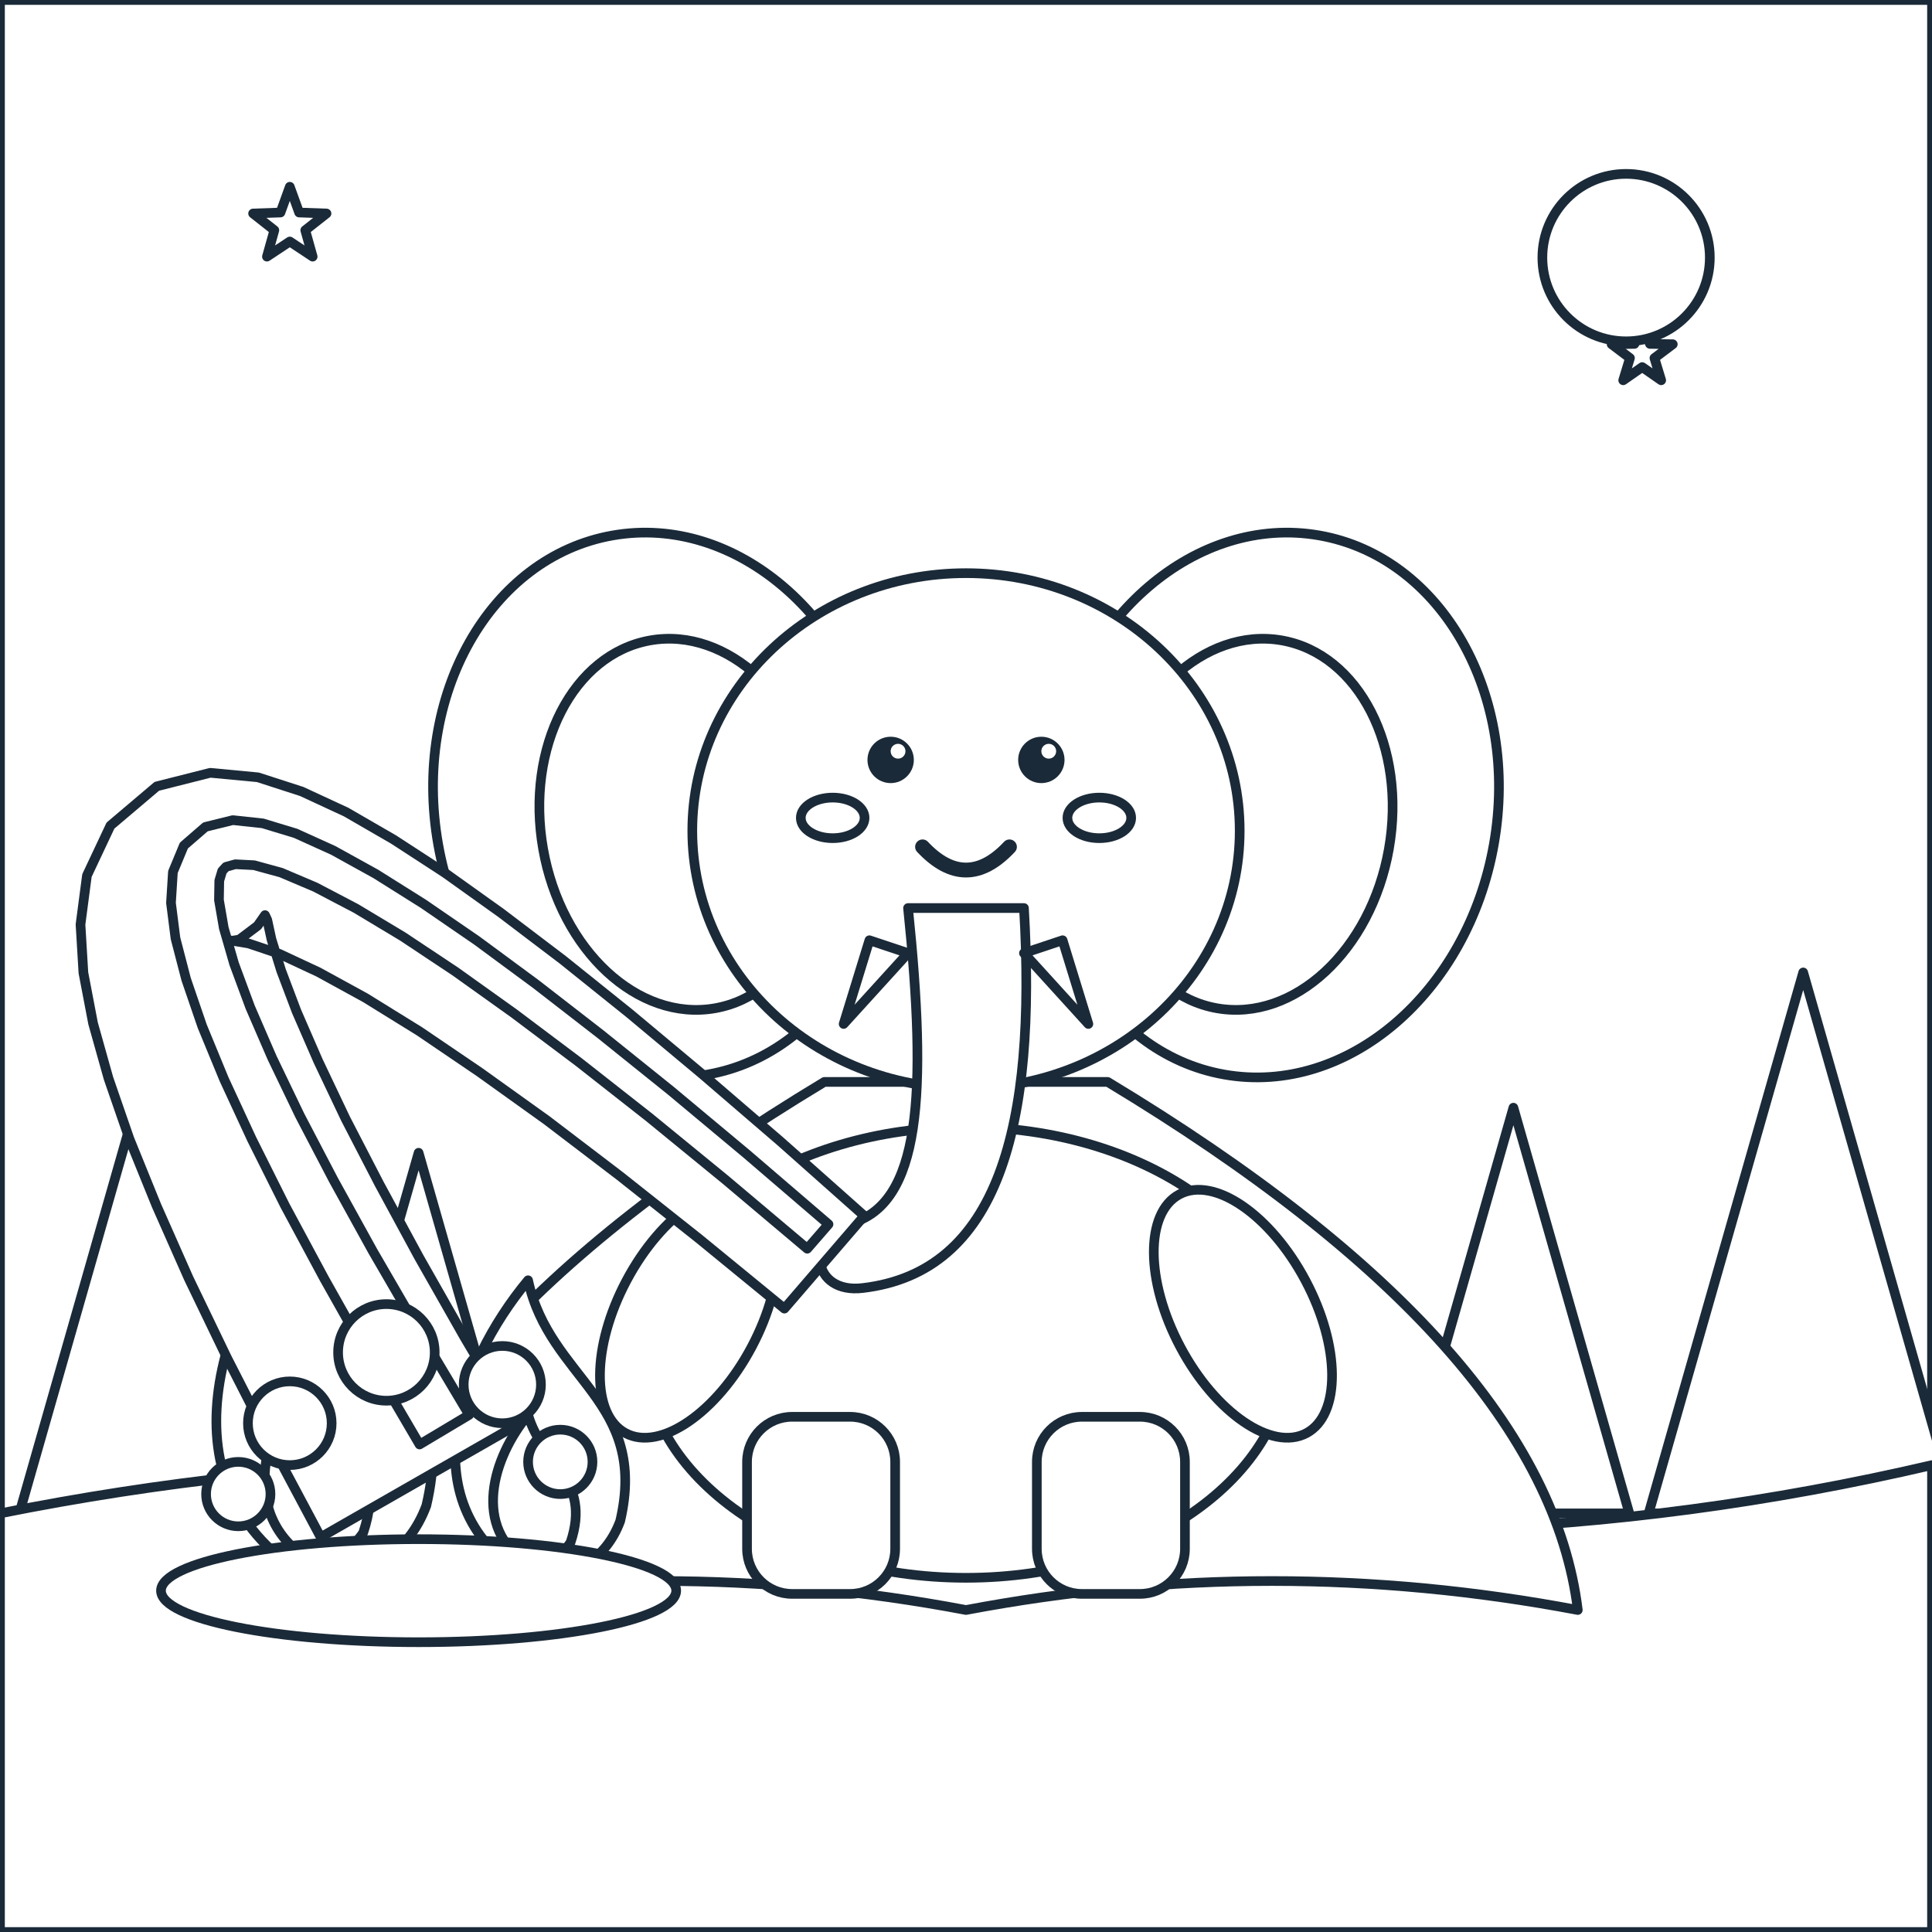
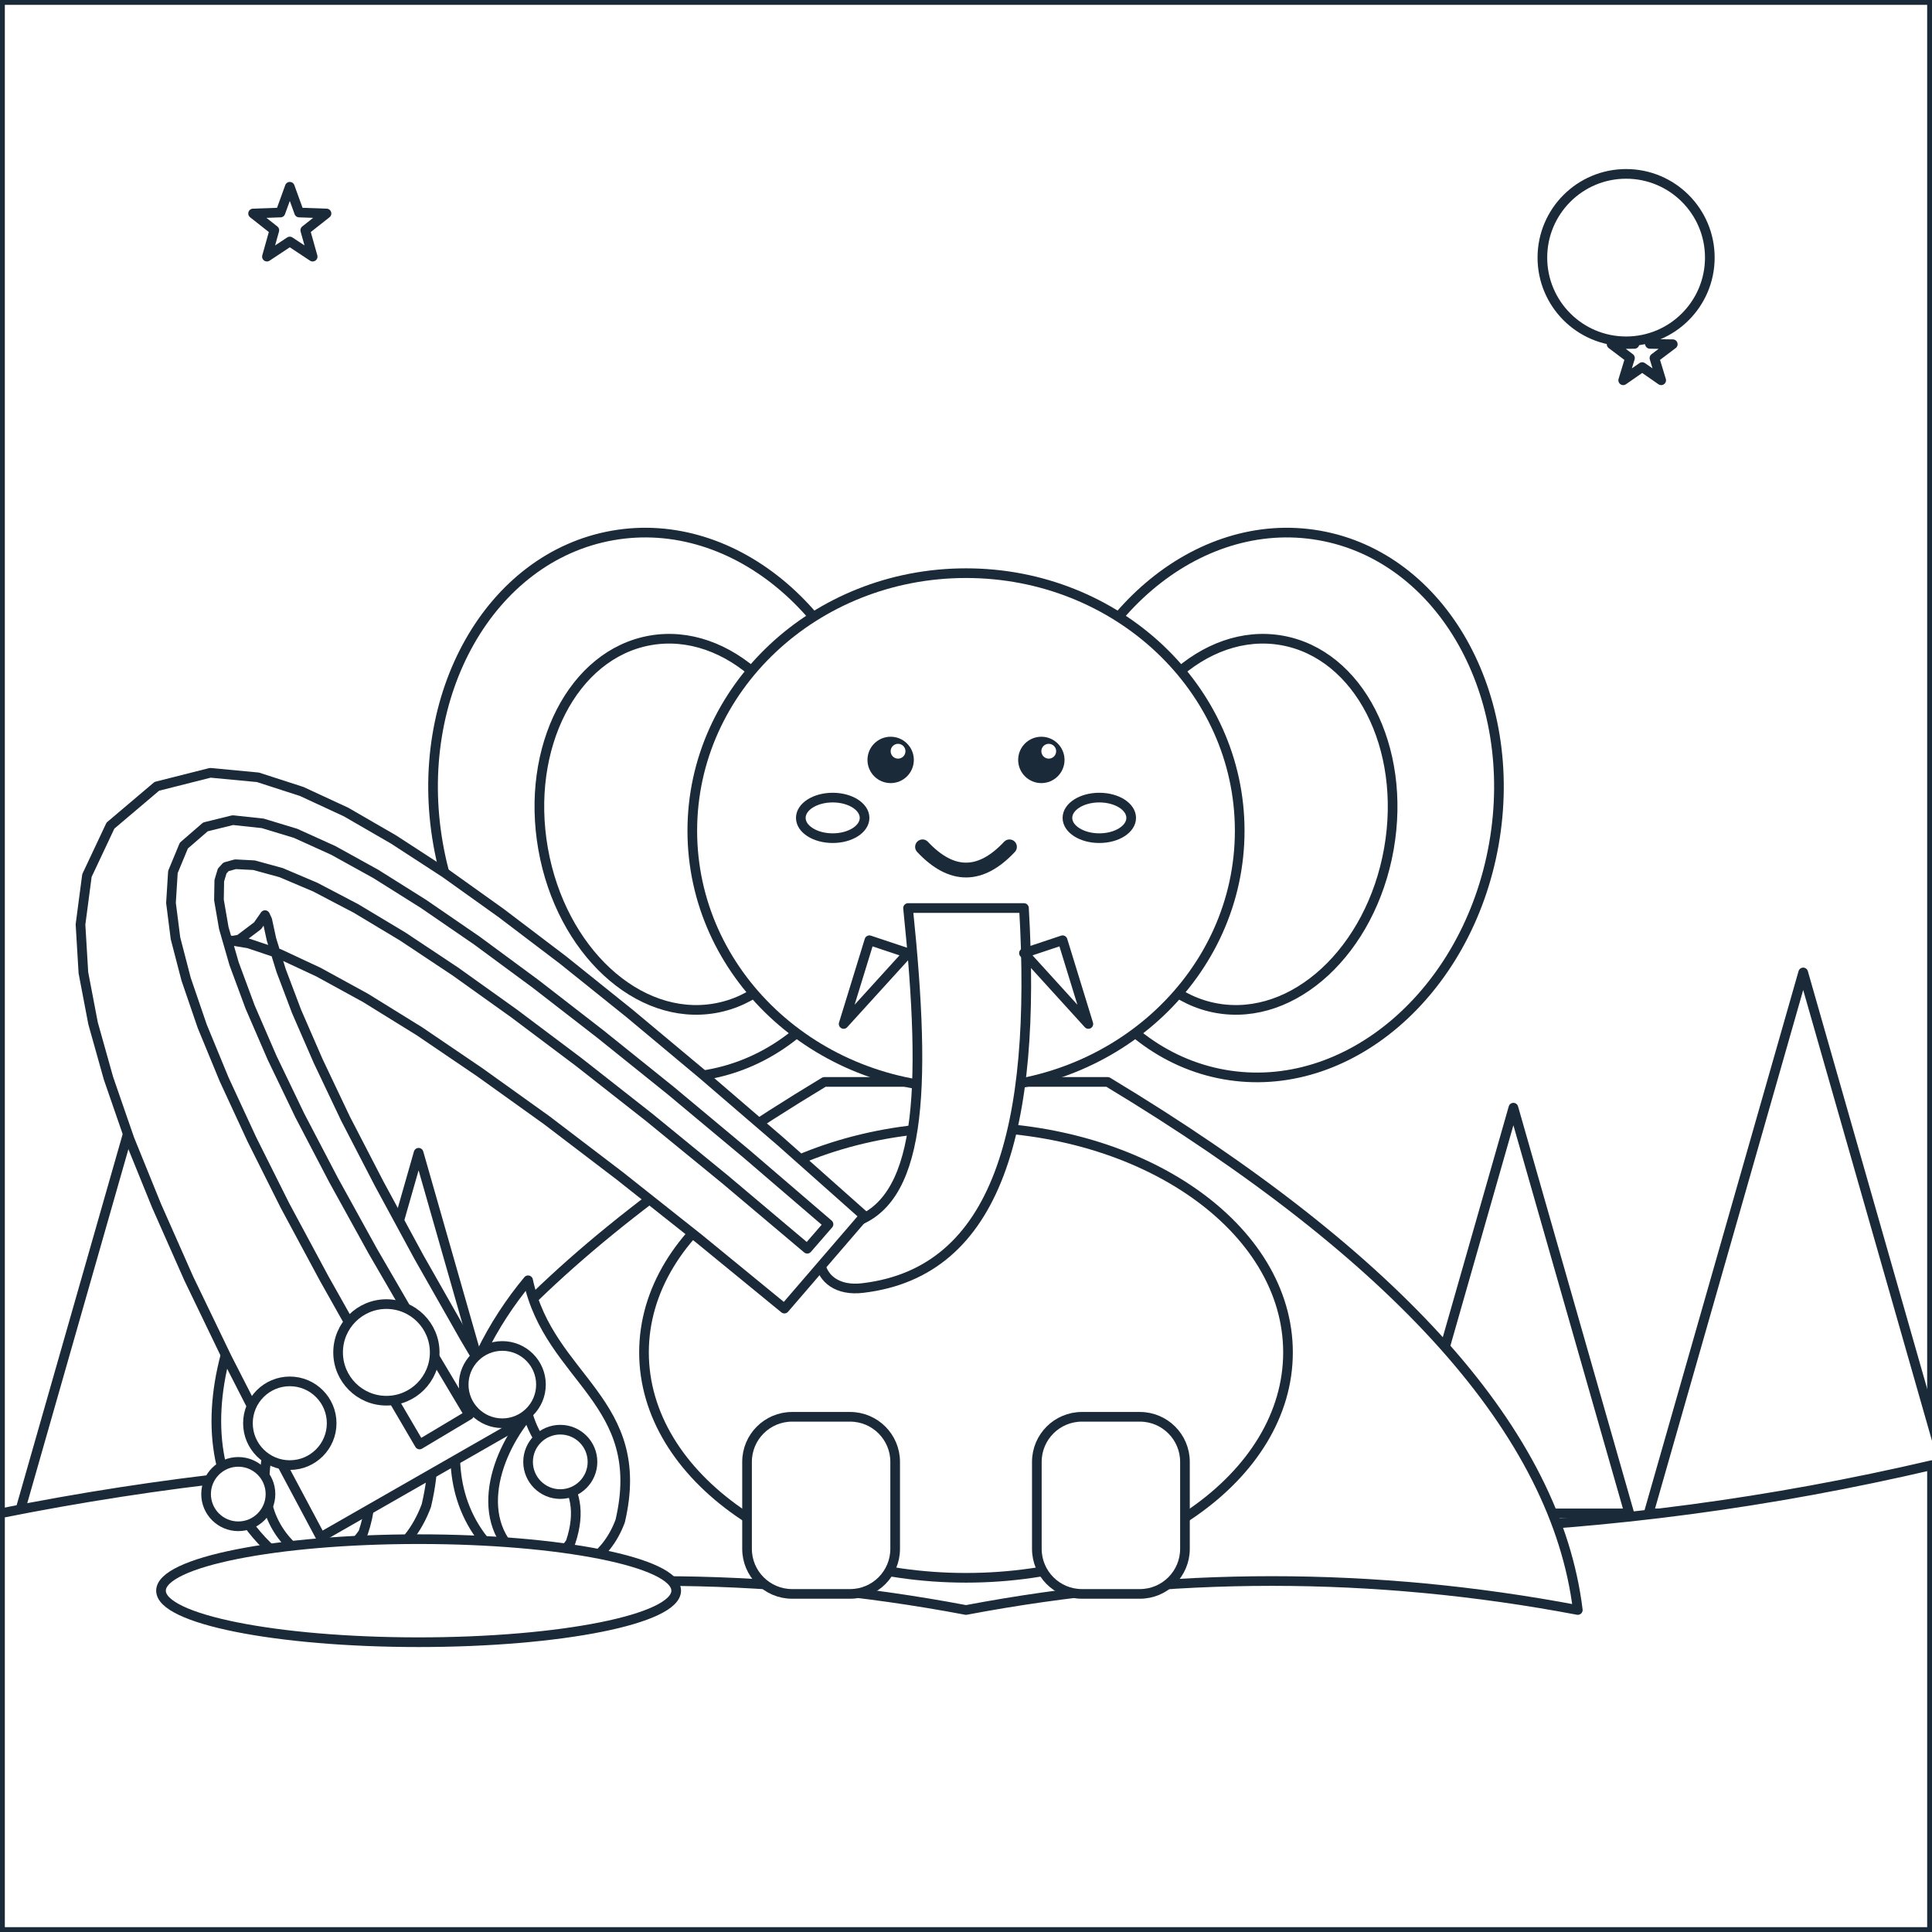
<svg xmlns="http://www.w3.org/2000/svg" viewBox="0 0 600 600" data-picture="voi-sieu-thu--voi-rong-nuoc">
  <g class="scene-back">
    <rect x="0" y="0" width="600" height="600" rx="0" id="r-nen-troi" data-region="nen-troi" class="region" fill="#FFFFFF" stroke="#1B2A38" stroke-width="3" stroke-linejoin="round" />
    <polygon points="90,58 92.9,66 101.4,66.3 94.8,71.5 97.1,79.7 90,75 82.9,79.7 85.2,71.5 78.6,66.3 87.1,66" id="r-sao-1" data-region="sao-1" class="region" fill="#FFFFFF" stroke="#1B2A38" stroke-width="3" stroke-linejoin="round" />
    <polygon points="510,100 512.4,106.8 519.5,106.9 513.8,111.2 515.9,118.1 510,114 504.1,118.1 506.2,111.2 500.5,106.9 507.6,106.8" id="r-sao-2" data-region="sao-2" class="region" fill="#FFFFFF" stroke="#1B2A38" stroke-width="3" stroke-linejoin="round" />
    <ellipse cx="505" cy="80" rx="26" ry="26" id="r-trang-chieu" data-region="trang-chieu" class="region" fill="#FFFFFF" stroke="#1B2A38" stroke-width="3" stroke-linejoin="round" />
    <polygon points="6,470 50,316 94,470" id="r-thong-1" data-region="thong-1" class="region" fill="#FFFFFF" stroke="#1B2A38" stroke-width="3" stroke-linejoin="round" />
    <polygon points="98,470 130,358 162,470" id="r-thong-2" data-region="thong-2" class="region" fill="#FFFFFF" stroke="#1B2A38" stroke-width="3" stroke-linejoin="round" />
    <polygon points="434,470 470,344 506,470" id="r-thong-3" data-region="thong-3" class="region" fill="#FFFFFF" stroke="#1B2A38" stroke-width="3" stroke-linejoin="round" />
    <polygon points="512,470 560,302 608,470" id="r-thong-4" data-region="thong-4" class="region" fill="#FFFFFF" stroke="#1B2A38" stroke-width="3" stroke-linejoin="round" />
    <path d="M 0 470 Q 150 440 300 465 Q 450 490 600 455 L 600 600 L 0 600 Z" id="r-nen-dat" data-region="nen-dat" class="region" fill="#FFFFFF" stroke="#1B2A38" stroke-width="3" stroke-linejoin="round" />
  </g>
  <g id="subject" class="subject anim-bounce">
    <path d="M 256 336 L 344 336 Q 480 418 490 500 Q 395 482 300 500 Q 205 482 110 500 Q 120 418 256 336 Z" id="r-ao-choang" data-region="ao-choang" class="region" fill="#FFFFFF" stroke="#1B2A38" stroke-width="3" stroke-linejoin="round" />
    <ellipse cx="205" cy="250" rx="70" ry="85" transform="rotate(-10 205 250)" id="r-tai-trai" data-region="tai-trai" class="region" fill="#FFFFFF" stroke="#1B2A38" stroke-width="3" stroke-linejoin="round" />
    <ellipse cx="212" cy="256" rx="44" ry="58" transform="rotate(-10 212 256)" id="r-trong-tai-trai" data-region="trong-tai-trai" class="region" fill="#FFFFFF" stroke="#1B2A38" stroke-width="3" stroke-linejoin="round" />
    <ellipse cx="395" cy="250" rx="70" ry="85" transform="rotate(10 395 250)" id="r-tai-phai" data-region="tai-phai" class="region" fill="#FFFFFF" stroke="#1B2A38" stroke-width="3" stroke-linejoin="round" />
    <ellipse cx="388" cy="256" rx="44" ry="58" transform="rotate(10 388 256)" id="r-trong-tai-phai" data-region="trong-tai-phai" class="region" fill="#FFFFFF" stroke="#1B2A38" stroke-width="3" stroke-linejoin="round" />
    <ellipse cx="300" cy="420" rx="100" ry="70" id="r-than" data-region="than" class="region" fill="#FFFFFF" stroke="#1B2A38" stroke-width="3" stroke-linejoin="round" />
    <rect x="232" y="440" width="46" height="55" rx="14" id="r-chan-trai" data-region="chan-trai" class="region" fill="#FFFFFF" stroke="#1B2A38" stroke-width="3" stroke-linejoin="round" />
    <rect x="322" y="440" width="46" height="55" rx="14" id="r-chan-phai" data-region="chan-phai" class="region" fill="#FFFFFF" stroke="#1B2A38" stroke-width="3" stroke-linejoin="round" />
    <ellipse cx="300" cy="258" rx="85" ry="80" id="r-dau" data-region="dau" class="region" fill="#FFFFFF" stroke="#1B2A38" stroke-width="3" stroke-linejoin="round" />
    <path d="M 282 282 L 318 282 C 322 350 310 395 268 400 C 252 402 250 384 264 380 C 286 374 288 340 282 282 Z" id="r-voi" data-region="voi" class="region" fill="#FFFFFF" stroke="#1B2A38" stroke-width="3" stroke-linejoin="round" />
    <polygon points="270,292 282,296 262,318" id="r-nga-trai" data-region="nga-trai" class="region" fill="#FFFFFF" stroke="#1B2A38" stroke-width="3" stroke-linejoin="round" />
    <polygon points="330,292 318,296 338,318" id="r-nga-phai" data-region="nga-phai" class="region" fill="#FFFFFF" stroke="#1B2A38" stroke-width="3" stroke-linejoin="round" />
-     <ellipse cx="214" cy="408" rx="22" ry="42" transform="rotate(28 214 408)" id="r-tay-trai" data-region="tay-trai" class="region" fill="#FFFFFF" stroke="#1B2A38" stroke-width="3" stroke-linejoin="round" />
-     <ellipse cx="386" cy="408" rx="22" ry="42" transform="rotate(-28 386 408)" id="r-tay-phai" data-region="tay-phai" class="region" fill="#FFFFFF" stroke="#1B2A38" stroke-width="3" stroke-linejoin="round" />
    <g class="deco" pointer-events="none">
      <circle cx="276.6" cy="236" r="7.2" fill="#1B2A38" />
    </g>
    <g class="deco" pointer-events="none">
      <circle cx="323.4" cy="236" r="7.2" fill="#1B2A38" />
    </g>
    <g class="deco" pointer-events="none">
      <circle cx="278.9" cy="233.3" r="2.3" fill="#FFFFFF" />
    </g>
    <g class="deco" pointer-events="none">
      <circle cx="325.7" cy="233.3" r="2.3" fill="#FFFFFF" />
    </g>
    <ellipse cx="258.6" cy="254" rx="9.9" ry="6.3" id="r-ma-trai" data-region="ma-trai" class="region" fill="#FFFFFF" stroke="#1B2A38" stroke-width="3" stroke-linejoin="round" />
    <ellipse cx="341.4" cy="254" rx="9.9" ry="6.3" id="r-ma-phai" data-region="ma-phai" class="region" fill="#FFFFFF" stroke="#1B2A38" stroke-width="3" stroke-linejoin="round" />
    <g class="deco" pointer-events="none">
      <path d="M 286.5 263 Q 300 277.4 313.5 263" fill="none" stroke="#1B2A38" stroke-width="4.6" stroke-linecap="round" stroke-linejoin="round" />
    </g>
    <path d="M 96 490 C 48.4 462 68 406 96 372.4 C 104.4 411.6 143.6 420 132.4 467.6 Q 124 490 96 490 Z" id="r-lua-chay-1" data-region="lua-chay-1" class="region" fill="#FFFFFF" stroke="#1B2A38" stroke-width="3" stroke-linejoin="round" />
    <path d="M 96 484.4 C 73.6 470.4 82 442.4 96 425.6 C 101.6 445.2 121.2 450.8 112.8 476 Q 107.2 484.4 96 484.4 Z" id="r-lua-chay-1-loi" data-region="lua-chay-1-loi" class="region" fill="#FFFFFF" stroke="#1B2A38" stroke-width="3" stroke-linejoin="round" />
    <path d="M 164 490 C 126.6 468 142 424 164 397.6 C 170.6 428.4 201.4 435 192.6 472.4 Q 186 490 164 490 Z" id="r-lua-chay-2" data-region="lua-chay-2" class="region" fill="#FFFFFF" stroke="#1B2A38" stroke-width="3" stroke-linejoin="round" />
    <path d="M 164 485.6 C 146.4 474.6 153 452.6 164 439.4 C 168.4 454.8 183.8 459.2 177.2 479 Q 172.8 485.6 164 485.6 Z" id="r-lua-chay-2-loi" data-region="lua-chay-2-loi" class="region" fill="#FFFFFF" stroke="#1B2A38" stroke-width="3" stroke-linejoin="round" />
    <polygon points="268.4,377.6 242.4,354.5 218.1,333.6 195.6,314.8 174.8,298.1 155.7,283.6 138.2,271.1 122.2,260.7 107.5,252.2 93.7,245.8 80.1,241.4 65.3,240 48.7,244.2 34.3,256.4 27,271.9 25,287.1 25.9,302.1 28.9,317.8 33.7,334.9 40.2,353.7 48.6,374.4 58.6,397 70.5,421.7 84.2,448.5 99.6,477.4 160.4,442.6 144.3,415.4 130.1,390.4 117.8,367.7 107.3,347.4 98.8,329.5 92.1,314.1 87.3,301.4 84.3,291.7 83,285.7 82.3,284.2 80,287.5 74.3,291.8 70,292.5 71.2,292 77.2,293 86.7,296.2 98.9,301.9 113.5,309.9 130.3,320.3 149,333 169.8,347.9 192.5,365.2 217.1,384.7 243.6,406.4" id="r-tia-nuoc-voi" data-region="tia-nuoc-voi" class="region" fill="#FFFFFF" stroke="#1B2A38" stroke-width="3" stroke-linejoin="round" />
    <polygon points="257.3,380.2 231.9,358.4 208.3,338.7 186.4,321.1 166.4,305.6 148.1,292.1 131.5,280.7 116.7,271.4 103.5,264.1 91.8,258.8 81.6,255.7 72.3,254.7 63.8,256.8 57.1,262.6 53.7,270.8 53.1,280.4 54.5,291.4 57.8,304.1 62.8,318.7 69.6,335.2 78.2,353.8 88.5,374.4 100.7,397.1 114.6,421.8 130.3,448.6 145.7,439.4 129.9,412.9 115.8,388.6 103.6,366.5 93.1,346.4 84.5,328.5 77.7,312.8 72.7,299.3 69.5,288.2 68,279.5 68.1,273.5 69,270.5 70.2,269.2 73.1,268.4 78.9,268.7 87.3,271 97.9,275.5 110.5,282.1 125,290.8 141.4,301.7 159.6,314.7 179.7,329.8 201.6,347 225.2,366.3 250.7,387.8" id="r-vet-sang-nuoc" data-region="vet-sang-nuoc" class="region" fill="#FFFFFF" stroke="#1B2A38" stroke-width="3" stroke-linejoin="round" />
    <ellipse cx="90" cy="442" rx="13" ry="13" id="r-giot-nuoc-1" data-region="giot-nuoc-1" class="region" fill="#FFFFFF" stroke="#1B2A38" stroke-width="3" stroke-linejoin="round" />
    <ellipse cx="120" cy="420" rx="15" ry="15" id="r-giot-nuoc-2" data-region="giot-nuoc-2" class="region" fill="#FFFFFF" stroke="#1B2A38" stroke-width="3" stroke-linejoin="round" />
    <ellipse cx="156" cy="430" rx="12" ry="12" id="r-giot-nuoc-3" data-region="giot-nuoc-3" class="region" fill="#FFFFFF" stroke="#1B2A38" stroke-width="3" stroke-linejoin="round" />
    <ellipse cx="174" cy="454" rx="10" ry="10" id="r-giot-nuoc-4" data-region="giot-nuoc-4" class="region" fill="#FFFFFF" stroke="#1B2A38" stroke-width="3" stroke-linejoin="round" />
    <ellipse cx="74" cy="464" rx="10" ry="10" id="r-giot-nuoc-5" data-region="giot-nuoc-5" class="region" fill="#FFFFFF" stroke="#1B2A38" stroke-width="3" stroke-linejoin="round" />
    <ellipse cx="130" cy="494" rx="80" ry="16" id="r-vung-nuoc-ban" data-region="vung-nuoc-ban" class="region" fill="#FFFFFF" stroke="#1B2A38" stroke-width="3" stroke-linejoin="round" />
  </g>
  <g class="scene-front">

</g>
</svg>
